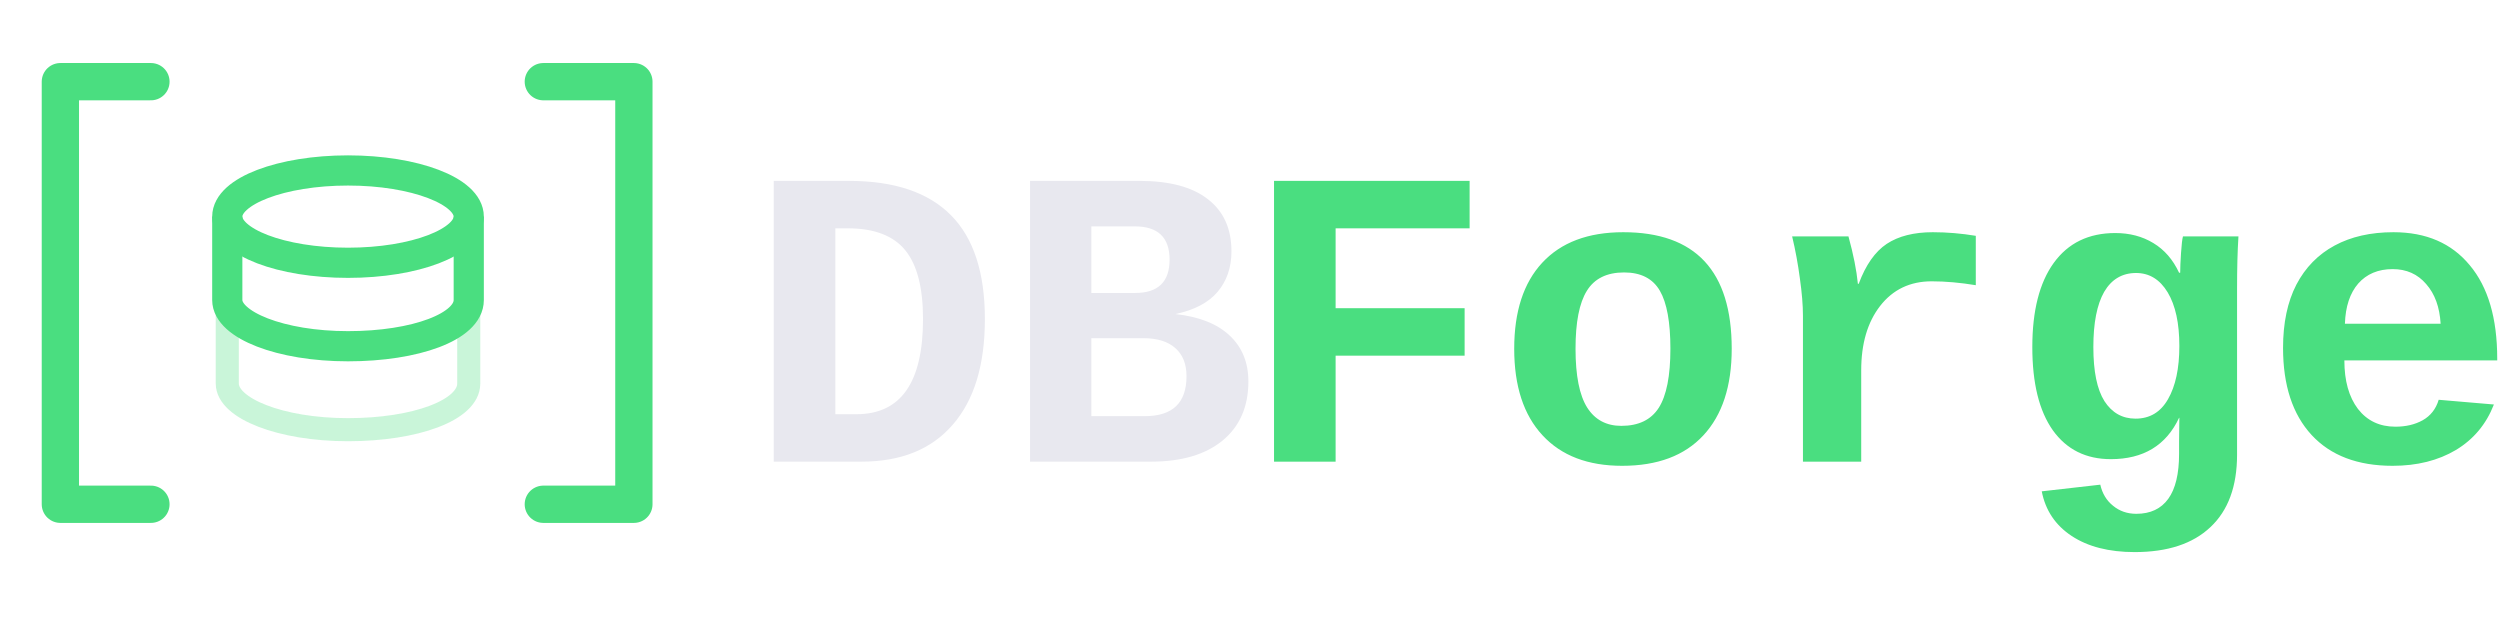
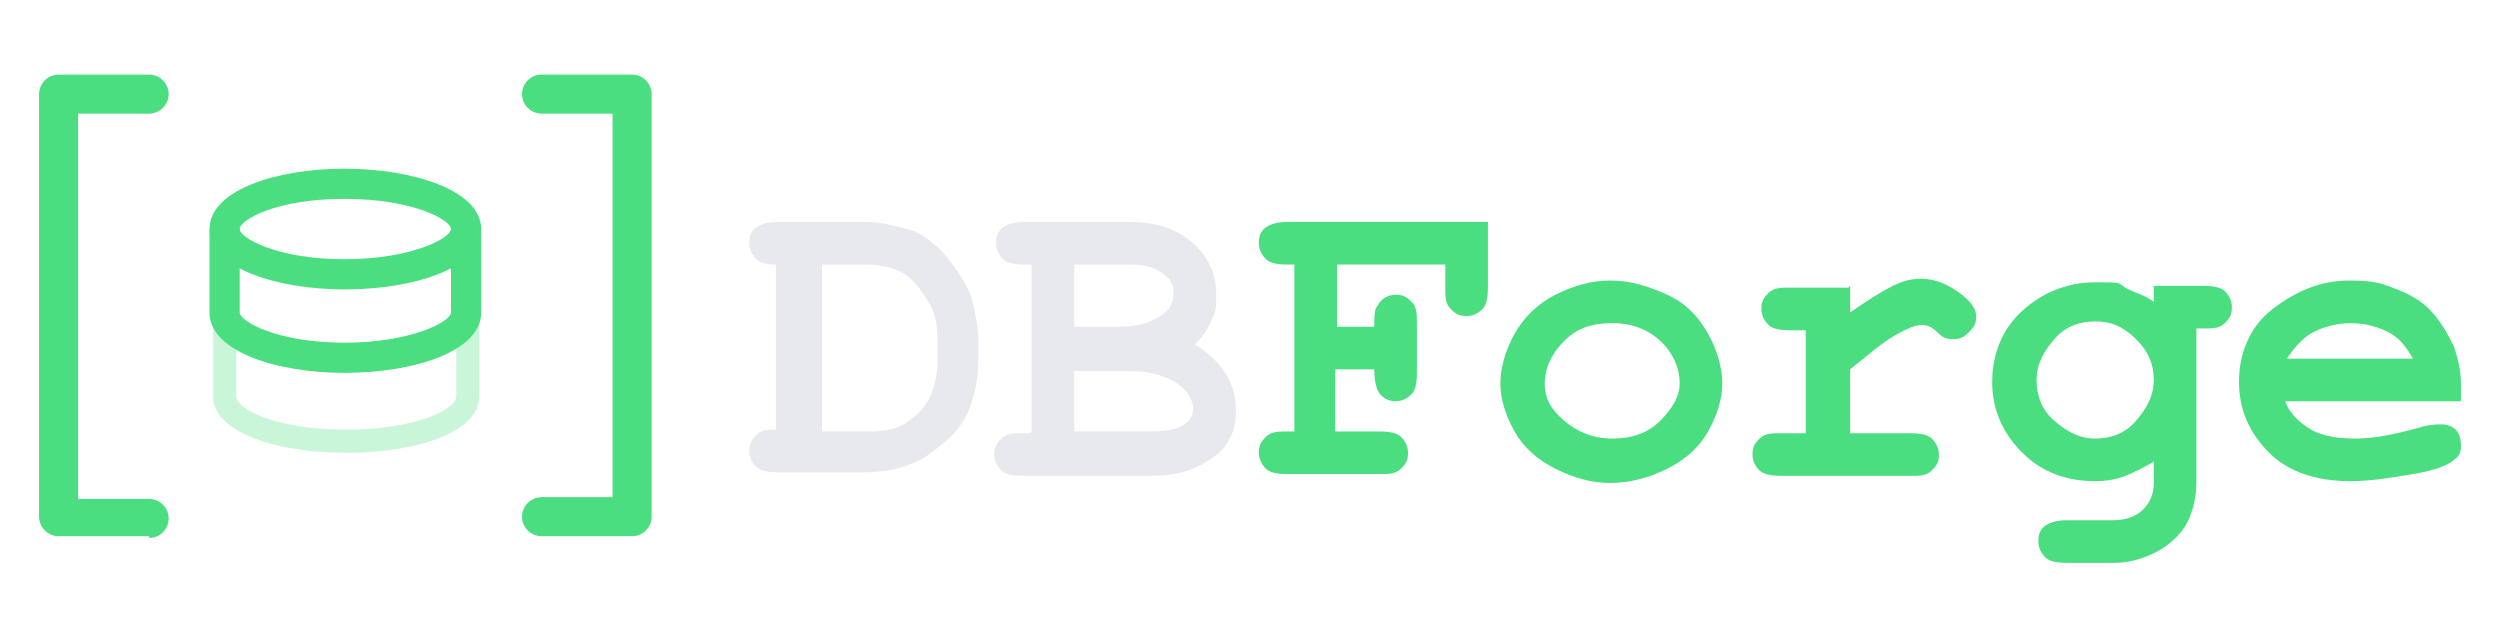
<svg xmlns="http://www.w3.org/2000/svg" id="Layer_1" version="1.1" viewBox="0 0 140.8 36">
  <defs>
    <style>
      .st0 {
-         fill: #e8e8ef;
+         opacity: .3;
      }

-       .st0, .st1, .st2, .st3 {
+       .st0, .st1 {
        isolation: isolate;
      }

-       .st0, .st3 {
-         font-family: CourierNewPS-BoldMT, 'Courier New';
-         font-size: 24px;
-         font-weight: 700;
-         letter-spacing: 0em;
-       }
- 
-       .st4 {
-         stroke-width: 1.7px;
-       }
- 
-       .st4, .st5, .st2 {
-         fill: none;
-         stroke: #4ade80;
-       }
- 
-       .st4, .st2 {
-         stroke-miterlimit: 3.4;
-       }
- 
-       .st5 {
-         stroke-linecap: round;
-         stroke-linejoin: round;
-         stroke-width: 2.1px;
-       }
- 
      .st2 {
-         opacity: .3;
-         stroke-width: 1.3px;
+         fill: #e8e8ef;
      }

      .st3 {
        fill: #4ade80;
      }
    </style>
  </defs>
  <g>
-     <path class="st5" d="M8.5,4.6H3.4v23.8h5.1" />
-     <path class="st5" d="M30.6,4.6h5.1v23.8h-5.1" />
-     <ellipse class="st4" cx="19.6" cy="12.2" rx="6.8" ry="2.6" />
-     <path class="st4" d="M12.8,12.2v4.7c0,1.4,3,2.6,6.8,2.6s6.8-1.1,6.8-2.6v-4.7" />
-     <path class="st2" d="M12.8,16.9v4.7c0,1.4,3,2.6,6.8,2.6s6.8-1.1,6.8-2.6v-4.7" />
+     <path class="st3" d="M8.4,30.2H3.3c-.6,0-1.1-.5-1.1-1.1V5.3c0-.6.5-1.1,1.1-1.1h5.1c.6,0,1.1.5,1.1,1.1s-.5,1.1-1.1,1.1h-4v21.7h4c.6,0,1.1.5,1.1,1.1s-.5,1.1-1.1,1.1Z" />
+     <path class="st3" d="M35.6,30.2h-5.1c-.6,0-1.1-.5-1.1-1.1s.5-1.1,1.1-1.1h4V6.4h-4c-.6,0-1.1-.5-1.1-1.1s.5-1.1,1.1-1.1h5.1c.6,0,1.1.5,1.1,1.1v23.8c0,.6-.5,1.1-1.1,1.1Z" />
+     <path class="st3" d="M19.4,16.3c-3.8,0-7.6-1.2-7.6-3.4s3.8-3.4,7.6-3.4,7.7,1.2,7.7,3.4-3.8,3.4-7.7,3.4ZM19.4,11.2c-3.9,0-5.9,1.2-5.9,1.7s2.1,1.7,5.9,1.7,6-1.2,6-1.7-2.1-1.7-6-1.7Z" />
+     <path class="st3" d="M19.4,21c-3.8,0-7.6-1.2-7.6-3.4v-4.7h1.7v4.7c0,.5,2.1,1.7,5.9,1.7s6-1.2,6-1.7v-4.7h1.7v4.7c0,2.2-3.8,3.4-7.7,3.4Z" />
+     <g class="st0">
+       <path class="st3" d="M19.4,25.5c-3.7,0-7.4-1.1-7.4-3.2v-4.7h1.3v4.7c0,.8,2.4,1.9,6.2,1.9s6.2-1.1,6.2-1.9v-4.7h1.3v4.7c0,2.1-3.7,3.2-7.4,3.2Z" />
+     </g>
  </g>
  <g class="st1">
-     <text class="st0" transform="translate(42 26)">
-       <tspan x="0" y="0">DB</tspan>
-     </text>
-     <text class="st3" transform="translate(69.8 26)">
-       <tspan x="0" y="0">Forge</tspan>
-     </text>
+     <g class="st1">
+       <path class="st2" d="M43.7,24.3v-9.4c-.5,0-.9-.1-1.1-.3s-.4-.5-.4-.9.1-.7.4-.9.7-.3,1.2-.3h5c.8,0,1.5.2,2.3.4s1.3.7,1.8,1.1c.3.3.7.8,1.1,1.4s.7,1.2.8,1.7.3,1.3.3,2.1v1.1c0,1-.2,1.9-.5,2.7s-.8,1.4-1.4,1.9-1.1.9-1.6,1.1c-.8.4-1.8.6-3,.6h-4.8c-.6,0-1-.1-1.2-.3s-.4-.5-.4-.9.1-.6.4-.9.6-.3,1.1-.3ZM46.1,24.3h2.6c1,0,1.7-.1,2.2-.4.6-.4,1.1-.8,1.4-1.4s.5-1.3.5-2.2v-1.1c0-.8-.1-1.4-.4-2-.5-.9-1-1.5-1.5-1.8s-1.3-.5-2.1-.5h-2.5v9.4Z" />
+       <path class="st2" d="M58.1,24.3v-9.4h-.4c-.6,0-1-.1-1.2-.3s-.4-.5-.4-.9.1-.7.4-.9.7-.3,1.2-.3h6c1.4,0,2.6.4,3.5,1.2s1.3,1.8,1.3,2.9-.1,1-.3,1.5-.5.9-.9,1.3c.8.5,1.3,1,1.7,1.6s.6,1.3.6,2.1-.1,1.2-.4,1.7c-.2.4-.5.7-.8.9-.4.3-.9.6-1.5.8s-1.3.3-2.2.3h-7.1c-.6,0-1-.1-1.2-.3s-.4-.5-.4-.9.1-.6.4-.9.7-.3,1.2-.3h.4ZM60.5,18.4h2.6c.9,0,1.7-.2,2.4-.7.4-.3.6-.7.6-1.2s-.2-.8-.6-1.1-1-.5-1.9-.5h-3.1v3.5ZM60.5,24.3h4.1c1,0,1.7-.1,2.1-.4.3-.2.5-.5.5-.9s-.3-1-.9-1.4-1.5-.7-2.6-.7h-3.2v3.5Z" />
+     </g>
+     <g class="st1">
+       <path class="st3" d="M75.2,20.8v3.5h2.5c.6,0,1,.1,1.2.3s.4.5.4.9-.1.6-.4.9-.7.3-1.2.3h-5.2c-.6,0-1-.1-1.2-.3s-.4-.5-.4-.9.1-.6.4-.9.7-.3,1.2-.3h.4v-9.4h-.4c-.6,0-1-.1-1.2-.3s-.4-.5-.4-.9.1-.7.4-.9.7-.3,1.2-.3h11.3v3.7c0,.6-.1,1-.3,1.2s-.5.4-.9.4-.6-.1-.9-.4-.3-.7-.3-1.2v-1.3h-6.1v3.5h2.1c0-.6,0-1,.2-1.2.2-.4.6-.6,1-.6s.6.1.9.4.3.7.3,1.2v2.8c0,.6-.1,1-.3,1.2s-.5.4-.9.4-.8-.2-1-.6c-.1-.2-.2-.6-.2-1.2h-2.1Z" />
+       <path class="st3" d="M97,21.6c0,.9-.3,1.8-.8,2.7s-1.3,1.6-2.3,2.1-2.1.8-3.2.8-2.1-.3-3.1-.8-1.8-1.2-2.3-2.1-.8-1.8-.8-2.7.3-1.9.8-2.8,1.3-1.7,2.3-2.2,2-.8,3.1-.8,2.1.3,3.2.8,1.8,1.3,2.3,2.2.8,1.9.8,2.8ZM94.6,21.6c0-.8-.3-1.5-.8-2.1-.8-.9-1.8-1.3-3-1.3s-2,.3-2.7,1-1.1,1.5-1.1,2.4.4,1.5,1.1,2.1,1.6,1,2.7,1,2-.3,2.7-1,1.1-1.4,1.1-2.1Z" />
+       <path class="st3" d="M104.2,16.1v1.5c1-.7,1.8-1.2,2.4-1.5s1.1-.4,1.6-.4c.8,0,1.5.3,2.3.9.5.4.8.8.8,1.2s-.1.6-.4.9-.5.4-.9.4-.6-.1-.9-.4-.6-.4-.9-.4-.8.2-1.5.6-1.5,1.1-2.5,1.9v3.6h3.4c.6,0,1,.1,1.2.3s.4.5.4.9-.1.6-.4.9-.7.3-1.2.3h-7.3c-.6,0-1-.1-1.2-.3s-.4-.5-.4-.9.1-.6.4-.9.7-.3,1.2-.3h1.4v-5.8h-.9c-.6,0-1-.1-1.2-.3s-.4-.5-.4-.9.1-.6.4-.9.7-.3,1.2-.3h3.3Z" />
+       <path class="st3" d="M121.3,16.8v-.7h2.8c.6,0,1,.1,1.2.3s.4.5.4.9-.1.6-.4.9-.7.3-1.2.3h-.4v8.7c0,.8-.2,1.6-.5,2.2s-.9,1.2-1.6,1.6-1.6.7-2.5.7h-2.7c-.6,0-1-.1-1.2-.3s-.4-.5-.4-.9.1-.7.4-.9.7-.3,1.2-.3h2.6c.7,0,1.3-.2,1.7-.6s.6-.9.6-1.5v-1.2c-.5.3-1.1.6-1.6.8s-1.1.3-1.7.3c-1.6,0-3-.5-4.1-1.6s-1.7-2.4-1.7-4,.6-3,1.7-4,2.5-1.6,4.1-1.6,1.2,0,1.7.3,1.1.4,1.6.8ZM121.3,21.4c0-.9-.3-1.6-1-2.3s-1.4-1-2.3-1-1.7.3-2.3,1-1,1.4-1,2.3.3,1.7,1,2.3,1.4,1,2.3,1,1.7-.3,2.3-1,1-1.4,1-2.3Z" />
+       <path class="st3" d="M138.6,22.6h-9.9c.2.6.7,1.1,1.3,1.5s1.5.6,2.6.6,2.1-.2,3.6-.6c.6-.2,1-.2,1.3-.2s.6.1.8.3.3.5.3.9-.1.6-.4.8c-.3.3-1.1.6-2.3.8s-2.4.4-3.5.4c-1.9,0-3.5-.5-4.6-1.6s-1.7-2.4-1.7-4,.6-3.1,1.9-4.1,2.7-1.6,4.3-1.6,1.9.2,2.7.5,1.4.7,1.8,1.1c.6.6,1,1.3,1.4,2.1.2.6.4,1.3.4,2.1v1ZM135.9,20.2c-.4-.7-.8-1.2-1.4-1.5s-1.3-.5-2.1-.5-1.5.2-2.1.5-1.1.9-1.5,1.5h7.1Z" />
+     </g>
  </g>
</svg>
